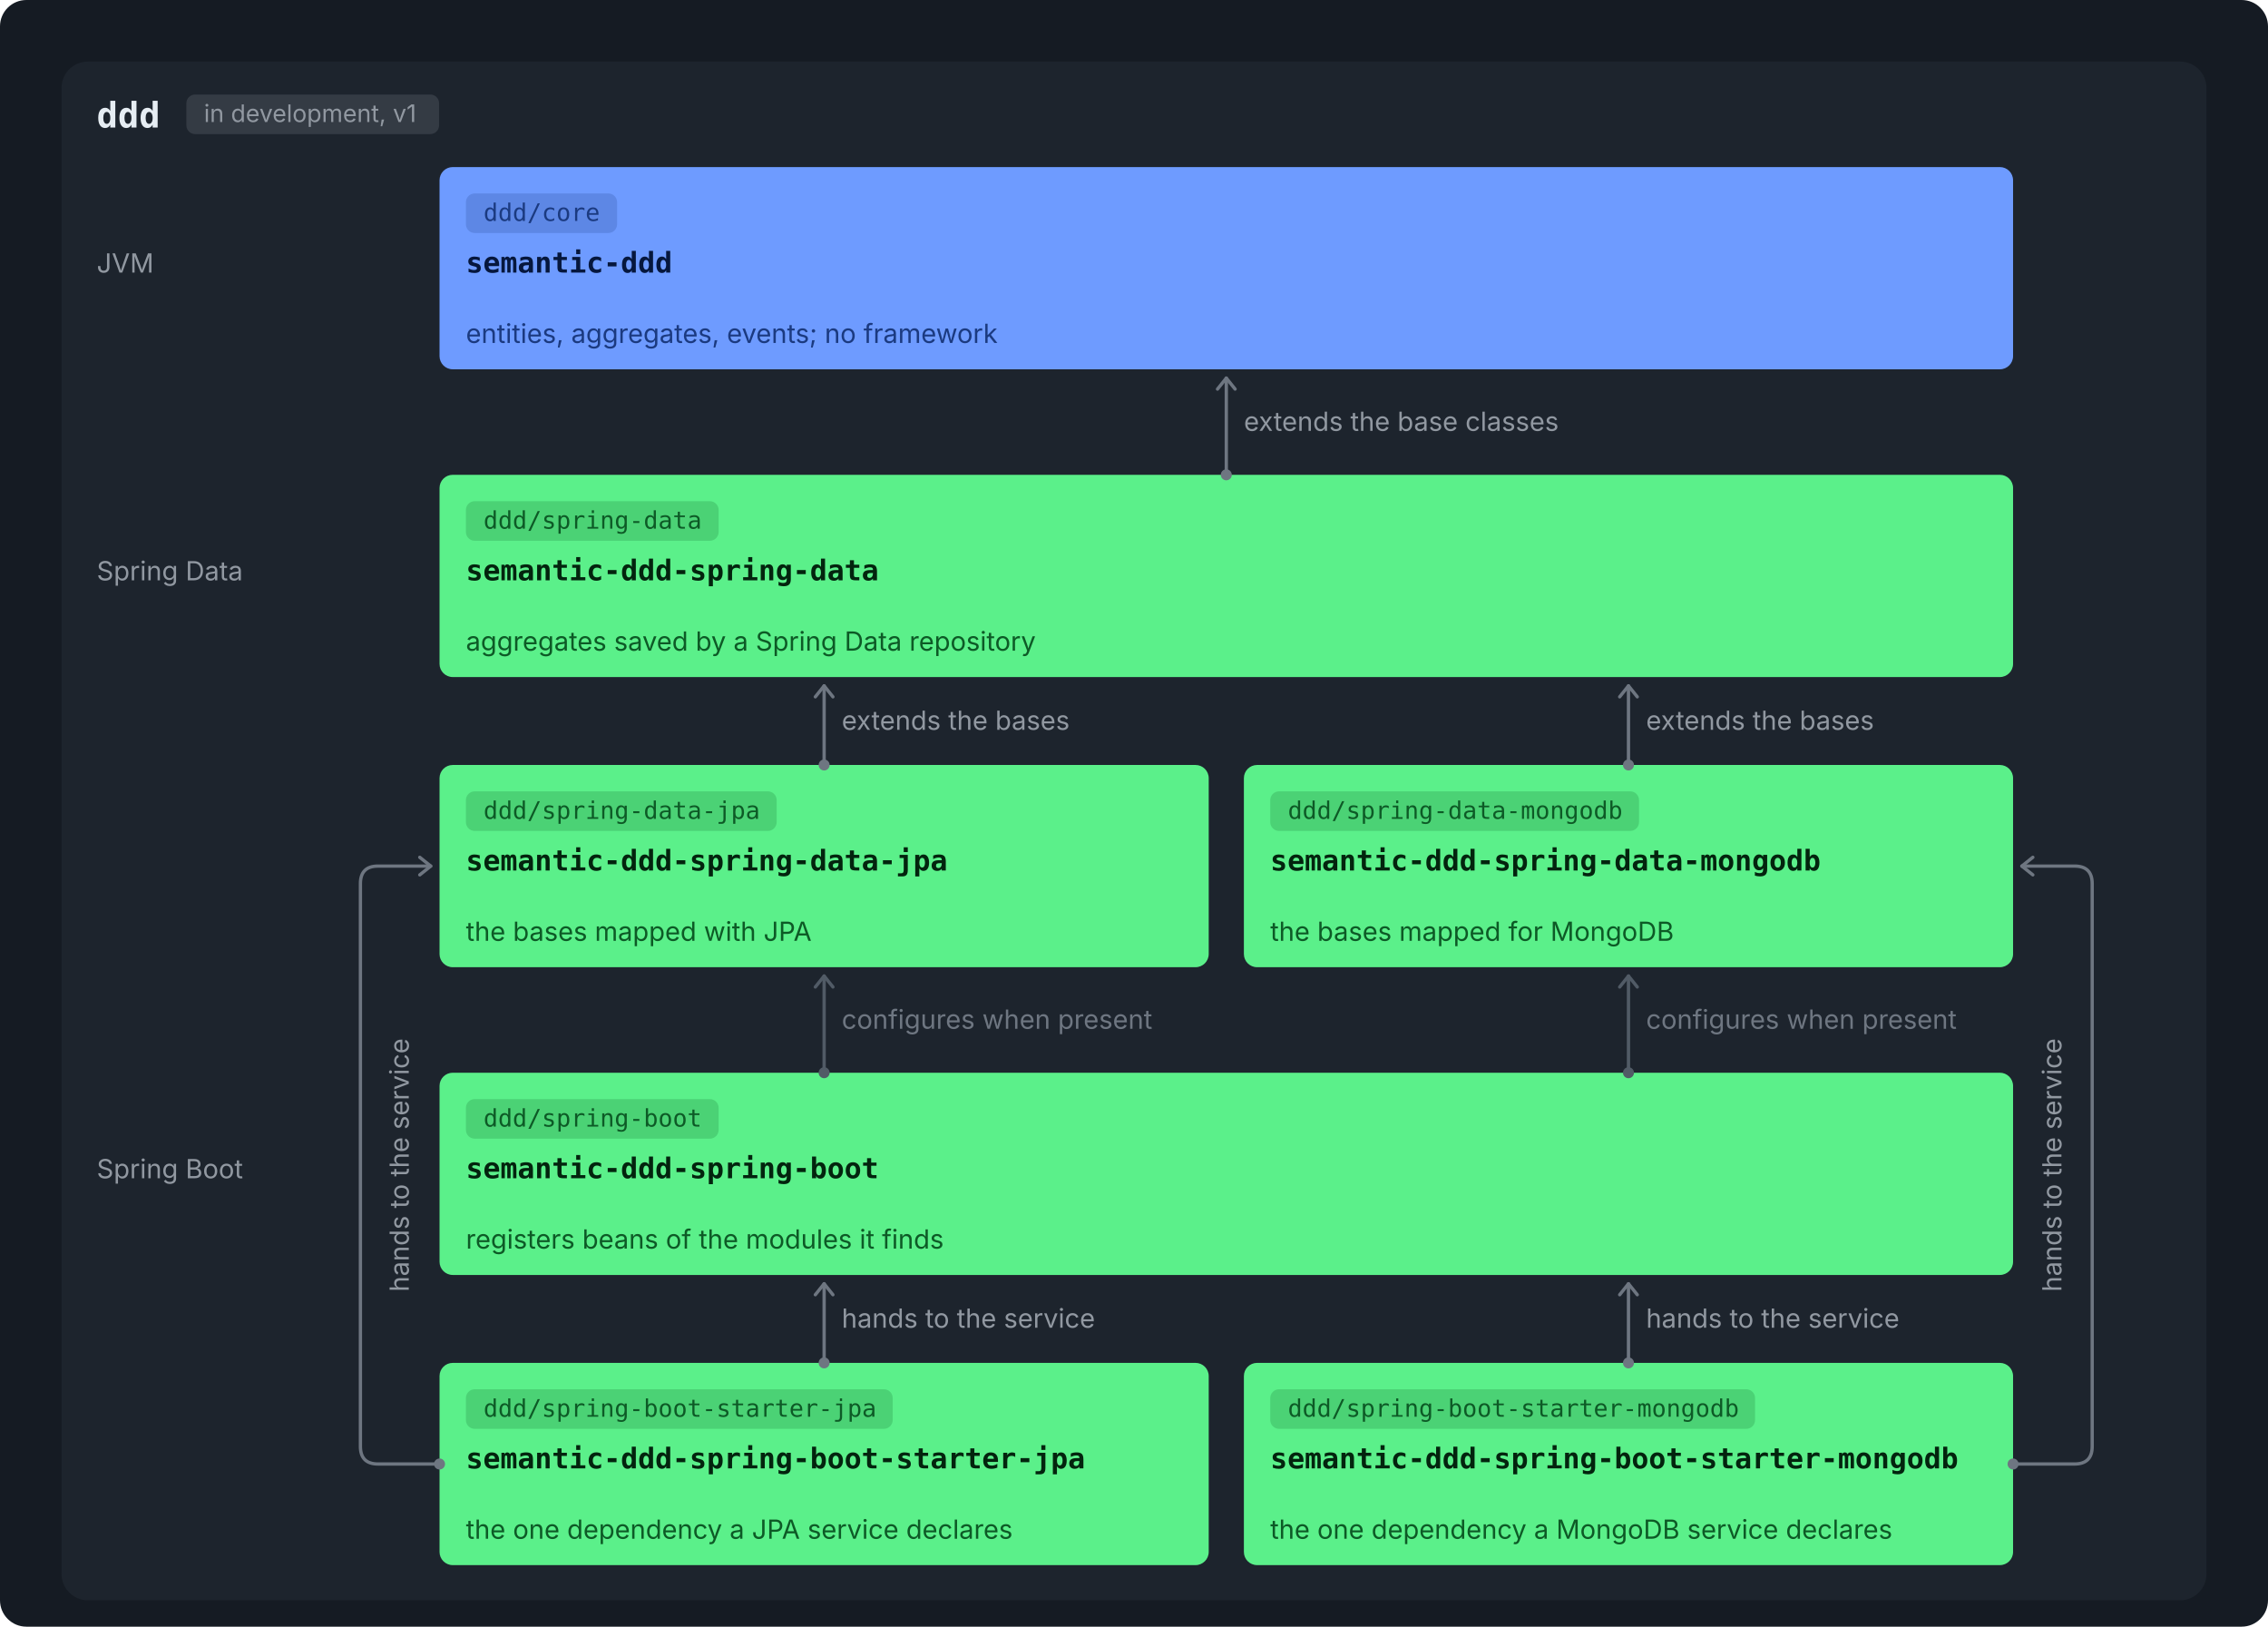
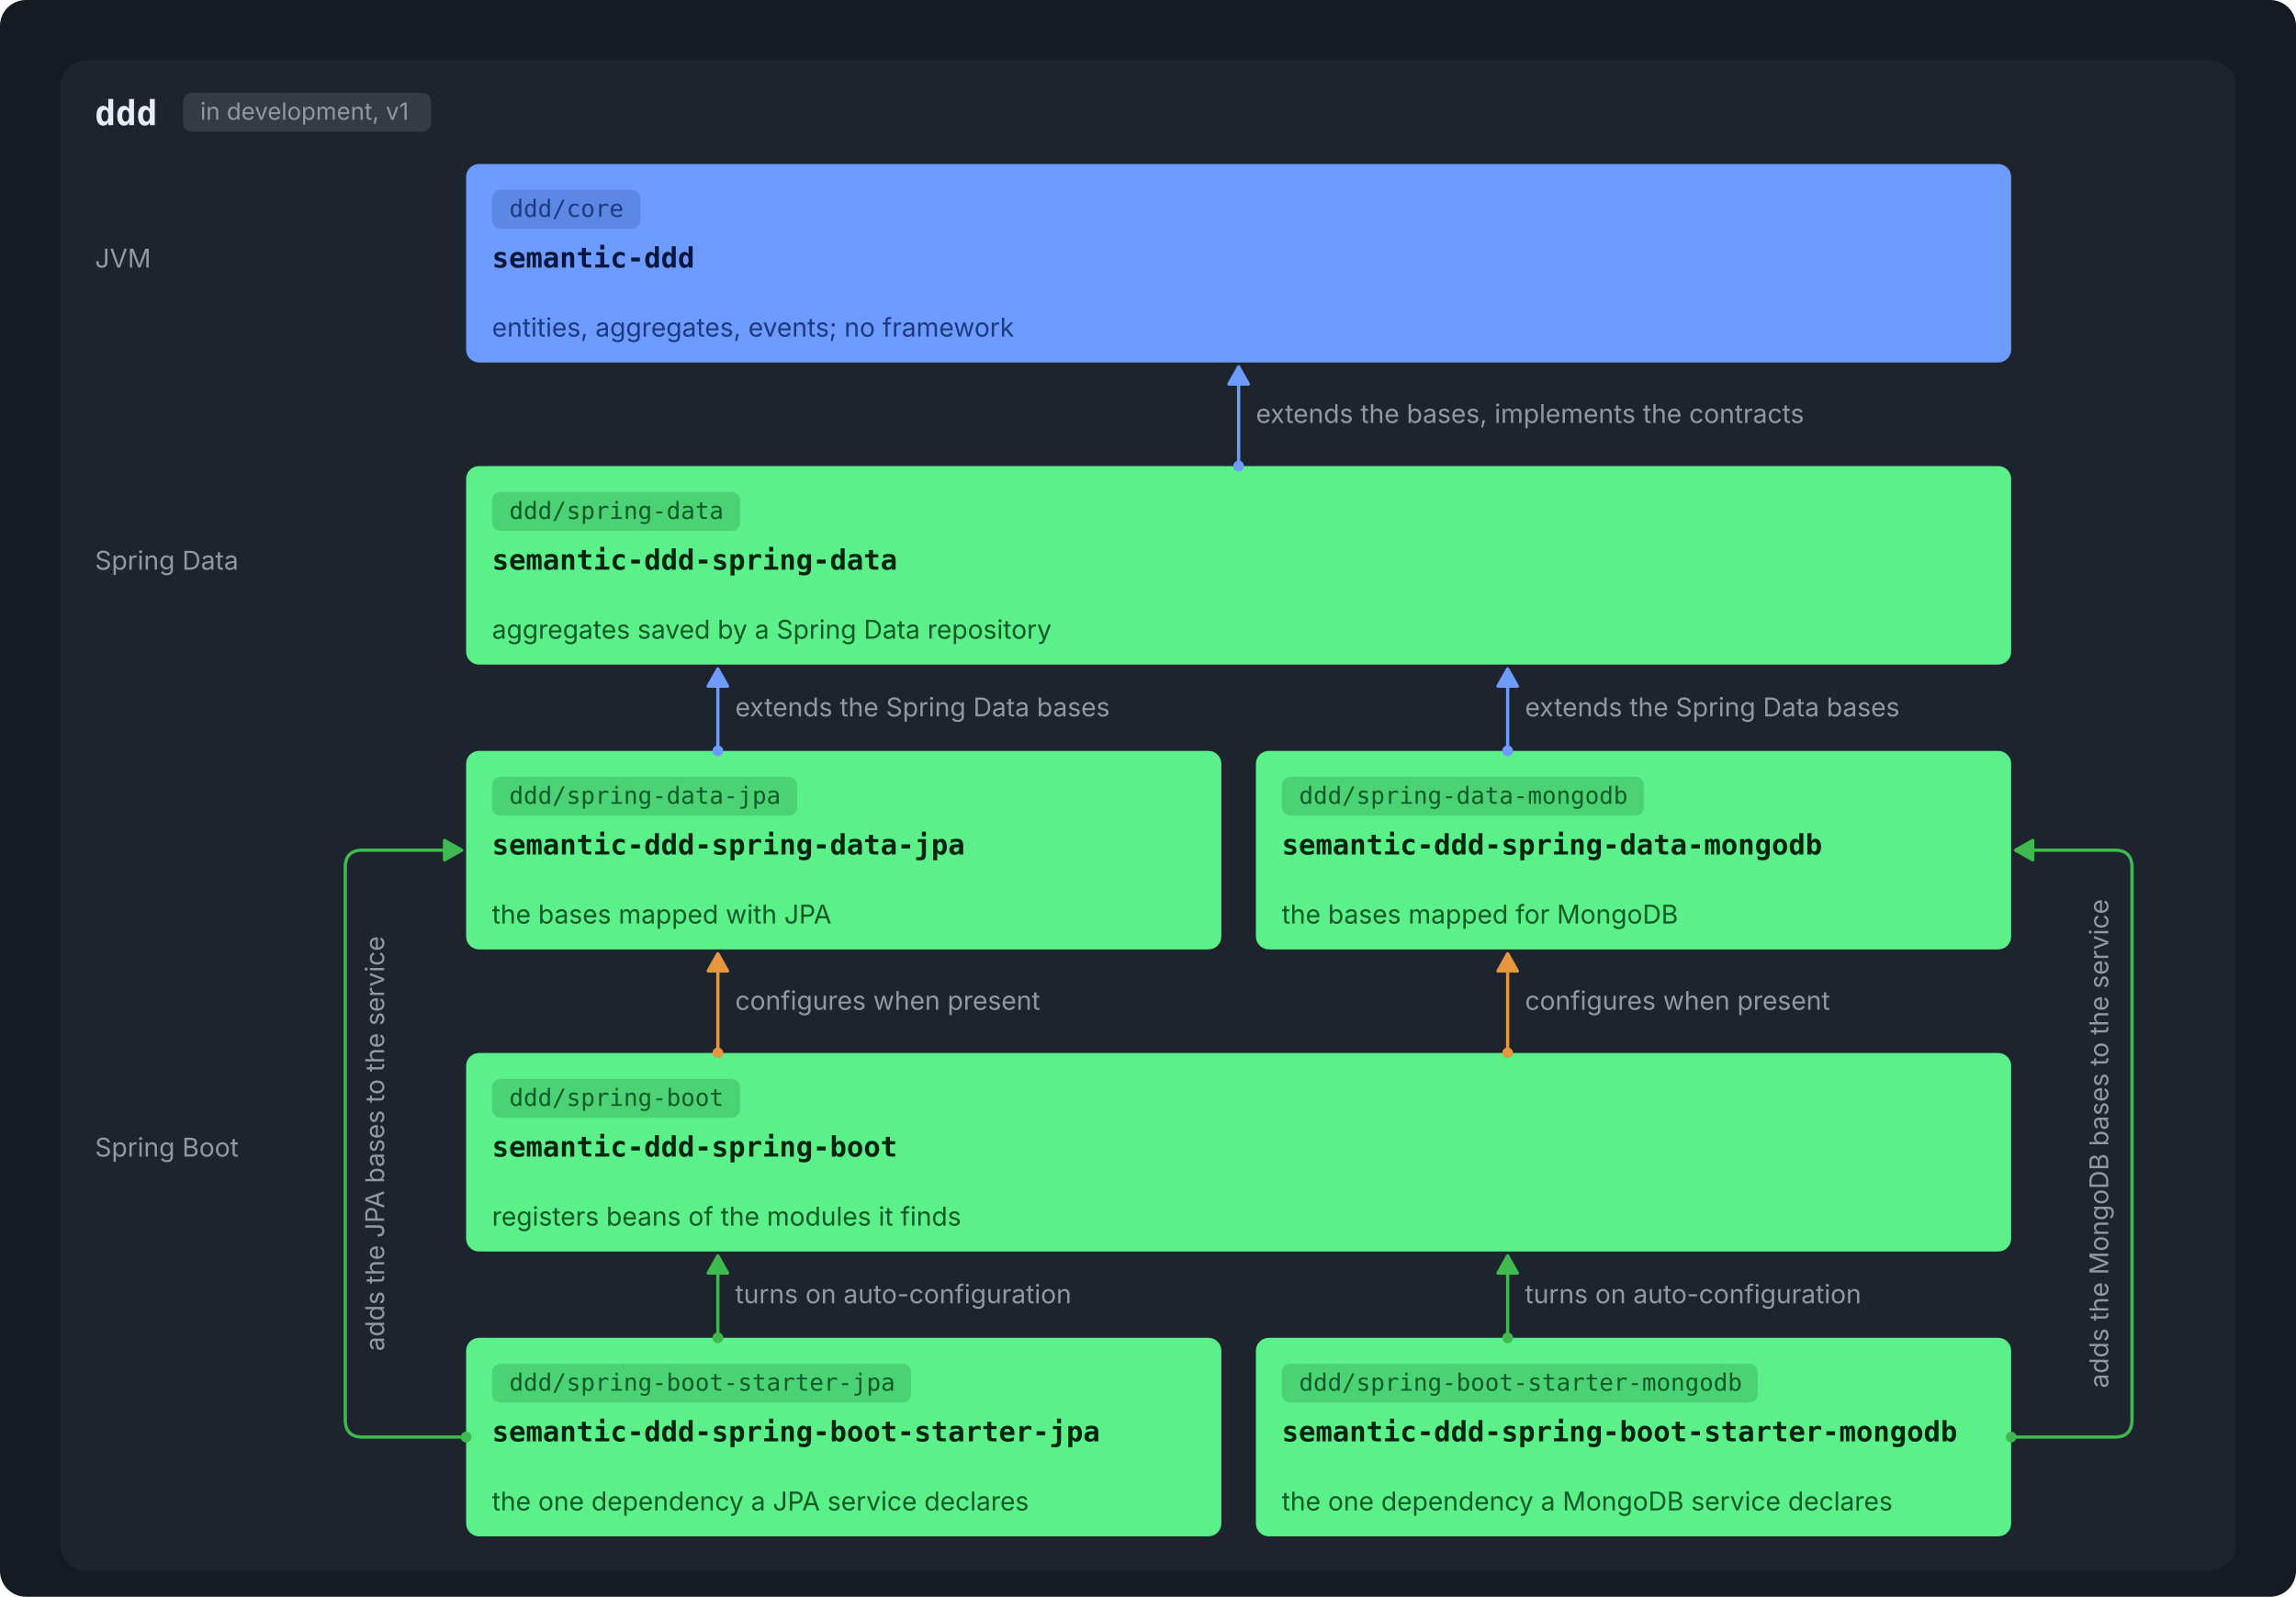
- <svg xmlns="http://www.w3.org/2000/svg" viewBox="0 0 1032 740" width="1032" height="740" role="img">
-   <rect width="1032" height="740" rx="12" fill="#151B23" />
+ <svg xmlns="http://www.w3.org/2000/svg" viewBox="0 0 1064 740" width="1064" height="740" role="img">
+   <rect width="1064" height="740" rx="12" fill="#151B23" />
  <g transform="translate(12,12)">
-     <rect x="16.0" y="16.0" width="976.0" height="700.0" rx="12" fill="#1D242D" />
+     <rect x="16.0" y="16.0" width="1008.0" height="700.0" rx="12" fill="#1D242D" />
    <text x="32.0" y="46.0" font-family="ui-monospace, SFMono-Regular, 'SF Mono', Menlo, Consolas, monospace" font-size="16" font-weight="600" fill="#E6EDF3" text-anchor="start">ddd</text>
    <rect x="72.8" y="31.0" width="115.0" height="18" rx="4" fill="#9198A1" fill-opacity="0.2" />
    <text x="80.8" y="43.5" font-family="-apple-system, BlinkMacSystemFont, 'Segoe UI', Inter, Helvetica, Arial, sans-serif" font-size="11" font-weight="400" fill="#9198A1" text-anchor="start">in development, v1</text>
    <text x="32.0" y="112.0" font-family="-apple-system, BlinkMacSystemFont, 'Segoe UI', Inter, Helvetica, Arial, sans-serif" font-size="12" font-weight="400" fill="#9198A1" text-anchor="start">JVM</text>
    <text x="32.0" y="252.0" font-family="-apple-system, BlinkMacSystemFont, 'Segoe UI', Inter, Helvetica, Arial, sans-serif" font-size="12" font-weight="400" fill="#9198A1" text-anchor="start">Spring Data</text>
    <text x="32.0" y="524.0" font-family="-apple-system, BlinkMacSystemFont, 'Segoe UI', Inter, Helvetica, Arial, sans-serif" font-size="12" font-weight="400" fill="#9198A1" text-anchor="start">Spring Boot</text>
-     <rect x="188.0" y="64.0" width="716.0" height="92.0" rx="6" fill="#6E9BFF" />
-     <rect x="200.0" y="76.0" width="68.8" height="18" rx="4" fill="#1B3A80" fill-opacity="0.2" />
-     <text x="208.0" y="88.5" font-family="ui-monospace, SFMono-Regular, 'SF Mono', Menlo, Consolas, monospace" font-size="11" font-weight="400" fill="#1B3A80" text-anchor="start">ddd/core</text>
-     <text x="200.0" y="112.0" font-family="ui-monospace, SFMono-Regular, 'SF Mono', Menlo, Consolas, monospace" font-size="13" font-weight="600" fill="#06173D" text-anchor="start">semantic-ddd</text>
-     <text x="200.0" y="144.0" font-family="-apple-system, BlinkMacSystemFont, 'Segoe UI', Inter, Helvetica, Arial, sans-serif" font-size="12" font-weight="400" fill="#1B3A80" text-anchor="start">entities, aggregates, events; no framework</text>
-     <rect x="188.0" y="204.0" width="716.0" height="92.0" rx="6" fill="#5BF08A" />
-     <rect x="200.0" y="216.0" width="115.0" height="18" rx="4" fill="#0D5A26" fill-opacity="0.2" />
-     <text x="208.0" y="228.5" font-family="ui-monospace, SFMono-Regular, 'SF Mono', Menlo, Consolas, monospace" font-size="11" font-weight="400" fill="#0D5A26" text-anchor="start">ddd/spring-data</text>
-     <text x="200.0" y="252.0" font-family="ui-monospace, SFMono-Regular, 'SF Mono', Menlo, Consolas, monospace" font-size="13" font-weight="600" fill="#03240E" text-anchor="start">semantic-ddd-spring-data</text>
-     <text x="200.0" y="284.0" font-family="-apple-system, BlinkMacSystemFont, 'Segoe UI', Inter, Helvetica, Arial, sans-serif" font-size="12" font-weight="400" fill="#0D5A26" text-anchor="start">aggregates saved by a Spring Data repository</text>
-     <rect x="188.0" y="336.0" width="350.0" height="92.0" rx="6" fill="#5BF08A" />
-     <rect x="200.0" y="348.0" width="141.4" height="18" rx="4" fill="#0D5A26" fill-opacity="0.2" />
-     <text x="208.0" y="360.5" font-family="ui-monospace, SFMono-Regular, 'SF Mono', Menlo, Consolas, monospace" font-size="11" font-weight="400" fill="#0D5A26" text-anchor="start">ddd/spring-data-jpa</text>
-     <text x="200.0" y="384.0" font-family="ui-monospace, SFMono-Regular, 'SF Mono', Menlo, Consolas, monospace" font-size="13" font-weight="600" fill="#03240E" text-anchor="start">semantic-ddd-spring-data-jpa</text>
-     <text x="200.0" y="416.0" font-family="-apple-system, BlinkMacSystemFont, 'Segoe UI', Inter, Helvetica, Arial, sans-serif" font-size="12" font-weight="400" fill="#0D5A26" text-anchor="start">the bases mapped with JPA</text>
-     <rect x="554.0" y="336.0" width="350.0" height="92.0" rx="6" fill="#5BF08A" />
-     <rect x="566.0" y="348.0" width="167.8" height="18" rx="4" fill="#0D5A26" fill-opacity="0.2" />
-     <text x="574.0" y="360.5" font-family="ui-monospace, SFMono-Regular, 'SF Mono', Menlo, Consolas, monospace" font-size="11" font-weight="400" fill="#0D5A26" text-anchor="start">ddd/spring-data-mongodb</text>
-     <text x="566.0" y="384.0" font-family="ui-monospace, SFMono-Regular, 'SF Mono', Menlo, Consolas, monospace" font-size="13" font-weight="600" fill="#03240E" text-anchor="start">semantic-ddd-spring-data-mongodb</text>
-     <text x="566.0" y="416.0" font-family="-apple-system, BlinkMacSystemFont, 'Segoe UI', Inter, Helvetica, Arial, sans-serif" font-size="12" font-weight="400" fill="#0D5A26" text-anchor="start">the bases mapped for MongoDB</text>
-     <rect x="188.0" y="476.0" width="716.0" height="92.0" rx="6" fill="#5BF08A" />
-     <rect x="200.0" y="488.0" width="115.0" height="18" rx="4" fill="#0D5A26" fill-opacity="0.2" />
-     <text x="208.0" y="500.5" font-family="ui-monospace, SFMono-Regular, 'SF Mono', Menlo, Consolas, monospace" font-size="11" font-weight="400" fill="#0D5A26" text-anchor="start">ddd/spring-boot</text>
-     <text x="200.0" y="524.0" font-family="ui-monospace, SFMono-Regular, 'SF Mono', Menlo, Consolas, monospace" font-size="13" font-weight="600" fill="#03240E" text-anchor="start">semantic-ddd-spring-boot</text>
-     <text x="200.0" y="556.0" font-family="-apple-system, BlinkMacSystemFont, 'Segoe UI', Inter, Helvetica, Arial, sans-serif" font-size="12" font-weight="400" fill="#0D5A26" text-anchor="start">registers beans of the modules it finds</text>
-     <rect x="188.0" y="608.0" width="350.0" height="92.0" rx="6" fill="#5BF08A" />
-     <rect x="200.0" y="620.0" width="194.2" height="18" rx="4" fill="#0D5A26" fill-opacity="0.2" />
-     <text x="208.0" y="632.5" font-family="ui-monospace, SFMono-Regular, 'SF Mono', Menlo, Consolas, monospace" font-size="11" font-weight="400" fill="#0D5A26" text-anchor="start">ddd/spring-boot-starter-jpa</text>
-     <text x="200.0" y="656.0" font-family="ui-monospace, SFMono-Regular, 'SF Mono', Menlo, Consolas, monospace" font-size="13" font-weight="600" fill="#03240E" text-anchor="start">semantic-ddd-spring-boot-starter-jpa</text>
-     <text x="200.0" y="688.0" font-family="-apple-system, BlinkMacSystemFont, 'Segoe UI', Inter, Helvetica, Arial, sans-serif" font-size="12" font-weight="400" fill="#0D5A26" text-anchor="start">the one dependency a JPA service declares</text>
-     <rect x="554.0" y="608.0" width="350.0" height="92.0" rx="6" fill="#5BF08A" />
-     <rect x="566.0" y="620.0" width="220.6" height="18" rx="4" fill="#0D5A26" fill-opacity="0.2" />
-     <text x="574.0" y="632.5" font-family="ui-monospace, SFMono-Regular, 'SF Mono', Menlo, Consolas, monospace" font-size="11" font-weight="400" fill="#0D5A26" text-anchor="start">ddd/spring-boot-starter-mongodb</text>
-     <text x="566.0" y="656.0" font-family="ui-monospace, SFMono-Regular, 'SF Mono', Menlo, Consolas, monospace" font-size="13" font-weight="600" fill="#03240E" text-anchor="start">semantic-ddd-spring-boot-starter-mongodb</text>
-     <text x="566.0" y="688.0" font-family="-apple-system, BlinkMacSystemFont, 'Segoe UI', Inter, Helvetica, Arial, sans-serif" font-size="12" font-weight="400" fill="#0D5A26" text-anchor="start">the one dependency a MongoDB service declares</text>
-     <circle cx="546.0" cy="204" r="2.5" fill="#6E7681" />
-     <path d="M546.0,204 L546.0,160" stroke="#6E7681" stroke-width="1.5" fill="none" stroke-linecap="round" stroke-linejoin="round" />
-     <path d="M542.0,165 L546.0,160 L550.0,165" stroke="#6E7681" stroke-width="1.5" fill="none" stroke-linecap="round" stroke-linejoin="round" />
-     <circle cx="363.0" cy="336" r="2.5" fill="#6E7681" />
-     <path d="M363.0,336 L363.0,300" stroke="#6E7681" stroke-width="1.5" fill="none" stroke-linecap="round" stroke-linejoin="round" />
-     <path d="M359.0,305 L363.0,300 L367.0,305" stroke="#6E7681" stroke-width="1.5" fill="none" stroke-linecap="round" stroke-linejoin="round" />
-     <circle cx="729.0" cy="336" r="2.5" fill="#6E7681" />
-     <path d="M729.0,336 L729.0,300" stroke="#6E7681" stroke-width="1.5" fill="none" stroke-linecap="round" stroke-linejoin="round" />
-     <path d="M725.0,305 L729.0,300 L733.0,305" stroke="#6E7681" stroke-width="1.5" fill="none" stroke-linecap="round" stroke-linejoin="round" />
-     <circle cx="363.0" cy="476" r="2.5" fill="#515B66" />
-     <path d="M363.0,476 L363.0,432" stroke="#515B66" stroke-width="1.5" fill="none" stroke-linecap="round" stroke-linejoin="round" />
-     <path d="M359.0,437 L363.0,432 L367.0,437" stroke="#515B66" stroke-width="1.5" fill="none" stroke-linecap="round" stroke-linejoin="round" />
-     <circle cx="729.0" cy="476" r="2.5" fill="#515B66" />
-     <path d="M729.0,476 L729.0,432" stroke="#515B66" stroke-width="1.5" fill="none" stroke-linecap="round" stroke-linejoin="round" />
-     <path d="M725.0,437 L729.0,432 L733.0,437" stroke="#515B66" stroke-width="1.5" fill="none" stroke-linecap="round" stroke-linejoin="round" />
-     <circle cx="363.0" cy="608" r="2.5" fill="#6E7681" />
-     <path d="M363.0,608 L363.0,572" stroke="#6E7681" stroke-width="1.5" fill="none" stroke-linecap="round" stroke-linejoin="round" />
-     <path d="M359.0,577 L363.0,572 L367.0,577" stroke="#6E7681" stroke-width="1.5" fill="none" stroke-linecap="round" stroke-linejoin="round" />
-     <circle cx="729.0" cy="608" r="2.5" fill="#6E7681" />
-     <path d="M729.0,608 L729.0,572" stroke="#6E7681" stroke-width="1.5" fill="none" stroke-linecap="round" stroke-linejoin="round" />
-     <path d="M725.0,577 L729.0,572 L733.0,577" stroke="#6E7681" stroke-width="1.5" fill="none" stroke-linecap="round" stroke-linejoin="round" />
-     <circle cx="188" cy="654.0" r="2.5" fill="#6E7681" />
-     <path d="M188,654.0 L160.0,654.0 Q152.0,654.0 152.0,646.0 L152.0,390.0 Q152.0,382.0 160.0,382.0 L184,382.0" stroke="#6E7681" stroke-width="1.5" fill="none" stroke-linecap="round" stroke-linejoin="round" />
-     <path d="M179,378.0 L184,382.0 L179,386.0" stroke="#6E7681" stroke-width="1.5" fill="none" stroke-linecap="round" stroke-linejoin="round" />
-     <circle cx="904" cy="654.0" r="2.5" fill="#6E7681" />
-     <path d="M904,654.0 L932.0,654.0 Q940.0,654.0 940.0,646.0 L940.0,390.0 Q940.0,382.0 932.0,382.0 L908,382.0" stroke="#6E7681" stroke-width="1.5" fill="none" stroke-linecap="round" stroke-linejoin="round" />
-     <path d="M913,378.0 L908,382.0 L913,386.0" stroke="#6E7681" stroke-width="1.5" fill="none" stroke-linecap="round" stroke-linejoin="round" />
-     <text x="554.0" y="184.0" font-family="-apple-system, BlinkMacSystemFont, 'Segoe UI', Inter, Helvetica, Arial, sans-serif" font-size="12" font-weight="400" fill="#9198A1" text-anchor="start">extends the base classes</text>
-     <text x="371.0" y="320.0" font-family="-apple-system, BlinkMacSystemFont, 'Segoe UI', Inter, Helvetica, Arial, sans-serif" font-size="12" font-weight="400" fill="#9198A1" text-anchor="start">extends the bases</text>
-     <text x="737.0" y="320.0" font-family="-apple-system, BlinkMacSystemFont, 'Segoe UI', Inter, Helvetica, Arial, sans-serif" font-size="12" font-weight="400" fill="#9198A1" text-anchor="start">extends the bases</text>
-     <text x="371.0" y="456.0" font-family="-apple-system, BlinkMacSystemFont, 'Segoe UI', Inter, Helvetica, Arial, sans-serif" font-size="12" font-weight="400" fill="#6E7681" text-anchor="start">configures when present</text>
-     <text x="737.0" y="456.0" font-family="-apple-system, BlinkMacSystemFont, 'Segoe UI', Inter, Helvetica, Arial, sans-serif" font-size="12" font-weight="400" fill="#6E7681" text-anchor="start">configures when present</text>
-     <text x="371.0" y="592.0" font-family="-apple-system, BlinkMacSystemFont, 'Segoe UI', Inter, Helvetica, Arial, sans-serif" font-size="12" font-weight="400" fill="#9198A1" text-anchor="start">hands to the service</text>
-     <text x="737.0" y="592.0" font-family="-apple-system, BlinkMacSystemFont, 'Segoe UI', Inter, Helvetica, Arial, sans-serif" font-size="12" font-weight="400" fill="#9198A1" text-anchor="start">hands to the service</text>
-     <g transform="rotate(-90 174.0 518.0)">
-       <text x="174.0" y="518.0" font-family="-apple-system, BlinkMacSystemFont, 'Segoe UI', Inter, Helvetica, Arial, sans-serif" font-size="12" font-weight="400" fill="#9198A1" text-anchor="middle">hands to the service</text>
+     <rect x="204.0" y="64.0" width="716.0" height="92.0" rx="6" fill="#6E9BFF" />
+     <rect x="216.0" y="76.0" width="68.8" height="18" rx="4" fill="#1B3A80" fill-opacity="0.2" />
+     <text x="224.0" y="88.5" font-family="ui-monospace, SFMono-Regular, 'SF Mono', Menlo, Consolas, monospace" font-size="11" font-weight="400" fill="#1B3A80" text-anchor="start">ddd/core</text>
+     <text x="216.0" y="112.0" font-family="ui-monospace, SFMono-Regular, 'SF Mono', Menlo, Consolas, monospace" font-size="13" font-weight="600" fill="#06173D" text-anchor="start">semantic-ddd</text>
+     <text x="216.0" y="144.0" font-family="-apple-system, BlinkMacSystemFont, 'Segoe UI', Inter, Helvetica, Arial, sans-serif" font-size="12" font-weight="400" fill="#1B3A80" text-anchor="start">entities, aggregates, events; no framework</text>
+     <rect x="204.0" y="204.0" width="716.0" height="92.0" rx="6" fill="#5BF08A" />
+     <rect x="216.0" y="216.0" width="115.0" height="18" rx="4" fill="#0D5A26" fill-opacity="0.2" />
+     <text x="224.0" y="228.5" font-family="ui-monospace, SFMono-Regular, 'SF Mono', Menlo, Consolas, monospace" font-size="11" font-weight="400" fill="#0D5A26" text-anchor="start">ddd/spring-data</text>
+     <text x="216.0" y="252.0" font-family="ui-monospace, SFMono-Regular, 'SF Mono', Menlo, Consolas, monospace" font-size="13" font-weight="600" fill="#03240E" text-anchor="start">semantic-ddd-spring-data</text>
+     <text x="216.0" y="284.0" font-family="-apple-system, BlinkMacSystemFont, 'Segoe UI', Inter, Helvetica, Arial, sans-serif" font-size="12" font-weight="400" fill="#0D5A26" text-anchor="start">aggregates saved by a Spring Data repository</text>
+     <rect x="204.0" y="336.0" width="350.0" height="92.0" rx="6" fill="#5BF08A" />
+     <rect x="216.0" y="348.0" width="141.4" height="18" rx="4" fill="#0D5A26" fill-opacity="0.2" />
+     <text x="224.0" y="360.5" font-family="ui-monospace, SFMono-Regular, 'SF Mono', Menlo, Consolas, monospace" font-size="11" font-weight="400" fill="#0D5A26" text-anchor="start">ddd/spring-data-jpa</text>
+     <text x="216.0" y="384.0" font-family="ui-monospace, SFMono-Regular, 'SF Mono', Menlo, Consolas, monospace" font-size="13" font-weight="600" fill="#03240E" text-anchor="start">semantic-ddd-spring-data-jpa</text>
+     <text x="216.0" y="416.0" font-family="-apple-system, BlinkMacSystemFont, 'Segoe UI', Inter, Helvetica, Arial, sans-serif" font-size="12" font-weight="400" fill="#0D5A26" text-anchor="start">the bases mapped with JPA</text>
+     <rect x="570.0" y="336.0" width="350.0" height="92.0" rx="6" fill="#5BF08A" />
+     <rect x="582.0" y="348.0" width="167.8" height="18" rx="4" fill="#0D5A26" fill-opacity="0.2" />
+     <text x="590.0" y="360.5" font-family="ui-monospace, SFMono-Regular, 'SF Mono', Menlo, Consolas, monospace" font-size="11" font-weight="400" fill="#0D5A26" text-anchor="start">ddd/spring-data-mongodb</text>
+     <text x="582.0" y="384.0" font-family="ui-monospace, SFMono-Regular, 'SF Mono', Menlo, Consolas, monospace" font-size="13" font-weight="600" fill="#03240E" text-anchor="start">semantic-ddd-spring-data-mongodb</text>
+     <text x="582.0" y="416.0" font-family="-apple-system, BlinkMacSystemFont, 'Segoe UI', Inter, Helvetica, Arial, sans-serif" font-size="12" font-weight="400" fill="#0D5A26" text-anchor="start">the bases mapped for MongoDB</text>
+     <rect x="204.0" y="476.0" width="716.0" height="92.0" rx="6" fill="#5BF08A" />
+     <rect x="216.0" y="488.0" width="115.0" height="18" rx="4" fill="#0D5A26" fill-opacity="0.2" />
+     <text x="224.0" y="500.5" font-family="ui-monospace, SFMono-Regular, 'SF Mono', Menlo, Consolas, monospace" font-size="11" font-weight="400" fill="#0D5A26" text-anchor="start">ddd/spring-boot</text>
+     <text x="216.0" y="524.0" font-family="ui-monospace, SFMono-Regular, 'SF Mono', Menlo, Consolas, monospace" font-size="13" font-weight="600" fill="#03240E" text-anchor="start">semantic-ddd-spring-boot</text>
+     <text x="216.0" y="556.0" font-family="-apple-system, BlinkMacSystemFont, 'Segoe UI', Inter, Helvetica, Arial, sans-serif" font-size="12" font-weight="400" fill="#0D5A26" text-anchor="start">registers beans of the modules it finds</text>
+     <rect x="204.0" y="608.0" width="350.0" height="92.0" rx="6" fill="#5BF08A" />
+     <rect x="216.0" y="620.0" width="194.2" height="18" rx="4" fill="#0D5A26" fill-opacity="0.2" />
+     <text x="224.0" y="632.5" font-family="ui-monospace, SFMono-Regular, 'SF Mono', Menlo, Consolas, monospace" font-size="11" font-weight="400" fill="#0D5A26" text-anchor="start">ddd/spring-boot-starter-jpa</text>
+     <text x="216.0" y="656.0" font-family="ui-monospace, SFMono-Regular, 'SF Mono', Menlo, Consolas, monospace" font-size="13" font-weight="600" fill="#03240E" text-anchor="start">semantic-ddd-spring-boot-starter-jpa</text>
+     <text x="216.0" y="688.0" font-family="-apple-system, BlinkMacSystemFont, 'Segoe UI', Inter, Helvetica, Arial, sans-serif" font-size="12" font-weight="400" fill="#0D5A26" text-anchor="start">the one dependency a JPA service declares</text>
+     <rect x="570.0" y="608.0" width="350.0" height="92.0" rx="6" fill="#5BF08A" />
+     <rect x="582.0" y="620.0" width="220.6" height="18" rx="4" fill="#0D5A26" fill-opacity="0.2" />
+     <text x="590.0" y="632.5" font-family="ui-monospace, SFMono-Regular, 'SF Mono', Menlo, Consolas, monospace" font-size="11" font-weight="400" fill="#0D5A26" text-anchor="start">ddd/spring-boot-starter-mongodb</text>
+     <text x="582.0" y="656.0" font-family="ui-monospace, SFMono-Regular, 'SF Mono', Menlo, Consolas, monospace" font-size="13" font-weight="600" fill="#03240E" text-anchor="start">semantic-ddd-spring-boot-starter-mongodb</text>
+     <text x="582.0" y="688.0" font-family="-apple-system, BlinkMacSystemFont, 'Segoe UI', Inter, Helvetica, Arial, sans-serif" font-size="12" font-weight="400" fill="#0D5A26" text-anchor="start">the one dependency a MongoDB service declares</text>
+     <circle cx="562.0" cy="204" r="2.5" fill="#6E9BFF" />
+     <path d="M562.0,158 L566.5,166.0 L557.5,166.0 Z" fill="#6E9BFF" stroke="#6E9BFF" stroke-width="1.5" stroke-linejoin="round" />
+     <path d="M562.0,204 L562.0,166" stroke="#6E9BFF" stroke-width="1.5" fill="none" stroke-linecap="round" stroke-linejoin="round" />
+     <circle cx="320.667" cy="336" r="2.5" fill="#6E9BFF" />
+     <path d="M320.667,298 L325.167,306.0 L316.167,306.0 Z" fill="#6E9BFF" stroke="#6E9BFF" stroke-width="1.5" stroke-linejoin="round" />
+     <path d="M320.667,336 L320.667,306" stroke="#6E9BFF" stroke-width="1.5" fill="none" stroke-linecap="round" stroke-linejoin="round" />
+     <circle cx="686.667" cy="336" r="2.5" fill="#6E9BFF" />
+     <path d="M686.667,298 L691.167,306.0 L682.167,306.0 Z" fill="#6E9BFF" stroke="#6E9BFF" stroke-width="1.5" stroke-linejoin="round" />
+     <path d="M686.667,336 L686.667,306" stroke="#6E9BFF" stroke-width="1.5" fill="none" stroke-linecap="round" stroke-linejoin="round" />
+     <circle cx="320.667" cy="476" r="2.5" fill="#E5963F" />
+     <path d="M320.667,430 L325.167,438.0 L316.167,438.0 Z" fill="#E5963F" stroke="#E5963F" stroke-width="1.5" stroke-linejoin="round" />
+     <path d="M320.667,476 L320.667,438" stroke="#E5963F" stroke-width="1.5" fill="none" stroke-linecap="round" stroke-linejoin="round" />
+     <circle cx="686.667" cy="476" r="2.5" fill="#E5963F" />
+     <path d="M686.667,430 L691.167,438.0 L682.167,438.0 Z" fill="#E5963F" stroke="#E5963F" stroke-width="1.5" stroke-linejoin="round" />
+     <path d="M686.667,476 L686.667,438" stroke="#E5963F" stroke-width="1.5" fill="none" stroke-linecap="round" stroke-linejoin="round" />
+     <circle cx="320.667" cy="608" r="2.5" fill="#3FB950" />
+     <path d="M320.667,570 L325.167,578.0 L316.167,578.0 Z" fill="#3FB950" stroke="#3FB950" stroke-width="1.5" stroke-linejoin="round" />
+     <path d="M320.667,608 L320.667,578" stroke="#3FB950" stroke-width="1.5" fill="none" stroke-linecap="round" stroke-linejoin="round" />
+     <circle cx="686.667" cy="608" r="2.5" fill="#3FB950" />
+     <path d="M686.667,570 L691.167,578.0 L682.167,578.0 Z" fill="#3FB950" stroke="#3FB950" stroke-width="1.5" stroke-linejoin="round" />
+     <path d="M686.667,608 L686.667,578" stroke="#3FB950" stroke-width="1.5" fill="none" stroke-linecap="round" stroke-linejoin="round" />
+     <circle cx="204" cy="654.0" r="2.5" fill="#3FB950" />
+     <path d="M202,382.0 L194.0,386.5 L194.0,377.5 Z" fill="#3FB950" stroke="#3FB950" stroke-width="1.5" stroke-linejoin="round" />
+     <path d="M204,654.0 L156,654.0 Q148,654.0 148,646.0 L148,390.0 Q148,382.0 156,382.0 L194,382.0" stroke="#3FB950" stroke-width="1.5" fill="none" stroke-linecap="round" stroke-linejoin="round" />
+     <circle cx="920" cy="654.0" r="2.5" fill="#3FB950" />
+     <path d="M922,382.0 L930.0,377.5 L930.0,386.5 Z" fill="#3FB950" stroke="#3FB950" stroke-width="1.5" stroke-linejoin="round" />
+     <path d="M920,654.0 L968,654.0 Q976,654.0 976,646.0 L976,390.0 Q976,382.0 968,382.0 L930,382.0" stroke="#3FB950" stroke-width="1.5" fill="none" stroke-linecap="round" stroke-linejoin="round" />
+     <text x="570.0" y="184.0" font-family="-apple-system, BlinkMacSystemFont, 'Segoe UI', Inter, Helvetica, Arial, sans-serif" font-size="12" font-weight="400" fill="#9198A1" text-anchor="start">extends the bases, implements the contracts</text>
+     <text x="328.7" y="320.0" font-family="-apple-system, BlinkMacSystemFont, 'Segoe UI', Inter, Helvetica, Arial, sans-serif" font-size="12" font-weight="400" fill="#9198A1" text-anchor="start">extends the Spring Data bases</text>
+     <text x="694.7" y="320.0" font-family="-apple-system, BlinkMacSystemFont, 'Segoe UI', Inter, Helvetica, Arial, sans-serif" font-size="12" font-weight="400" fill="#9198A1" text-anchor="start">extends the Spring Data bases</text>
+     <text x="328.7" y="456.0" font-family="-apple-system, BlinkMacSystemFont, 'Segoe UI', Inter, Helvetica, Arial, sans-serif" font-size="12" font-weight="400" fill="#9198A1" text-anchor="start">configures when present</text>
+     <text x="694.7" y="456.0" font-family="-apple-system, BlinkMacSystemFont, 'Segoe UI', Inter, Helvetica, Arial, sans-serif" font-size="12" font-weight="400" fill="#9198A1" text-anchor="start">configures when present</text>
+     <text x="328.7" y="592.0" font-family="-apple-system, BlinkMacSystemFont, 'Segoe UI', Inter, Helvetica, Arial, sans-serif" font-size="12" font-weight="400" fill="#9198A1" text-anchor="start">turns on auto-configuration</text>
+     <text x="694.7" y="592.0" font-family="-apple-system, BlinkMacSystemFont, 'Segoe UI', Inter, Helvetica, Arial, sans-serif" font-size="12" font-weight="400" fill="#9198A1" text-anchor="start">turns on auto-configuration</text>
+     <g transform="rotate(-90 166 518.0)">
+       <text x="166.0" y="518.0" font-family="-apple-system, BlinkMacSystemFont, 'Segoe UI', Inter, Helvetica, Arial, sans-serif" font-size="12" font-weight="400" fill="#9198A1" text-anchor="middle">adds the JPA bases to the service</text>
    </g>
-     <g transform="rotate(-90 926.0 518.0)">
-       <text x="926.0" y="518.0" font-family="-apple-system, BlinkMacSystemFont, 'Segoe UI', Inter, Helvetica, Arial, sans-serif" font-size="12" font-weight="400" fill="#9198A1" text-anchor="middle">hands to the service</text>
+     <g transform="rotate(-90 965 518.0)">
+       <text x="965.0" y="518.0" font-family="-apple-system, BlinkMacSystemFont, 'Segoe UI', Inter, Helvetica, Arial, sans-serif" font-size="12" font-weight="400" fill="#9198A1" text-anchor="middle">adds the MongoDB bases to the service</text>
    </g>
  </g>
</svg>
